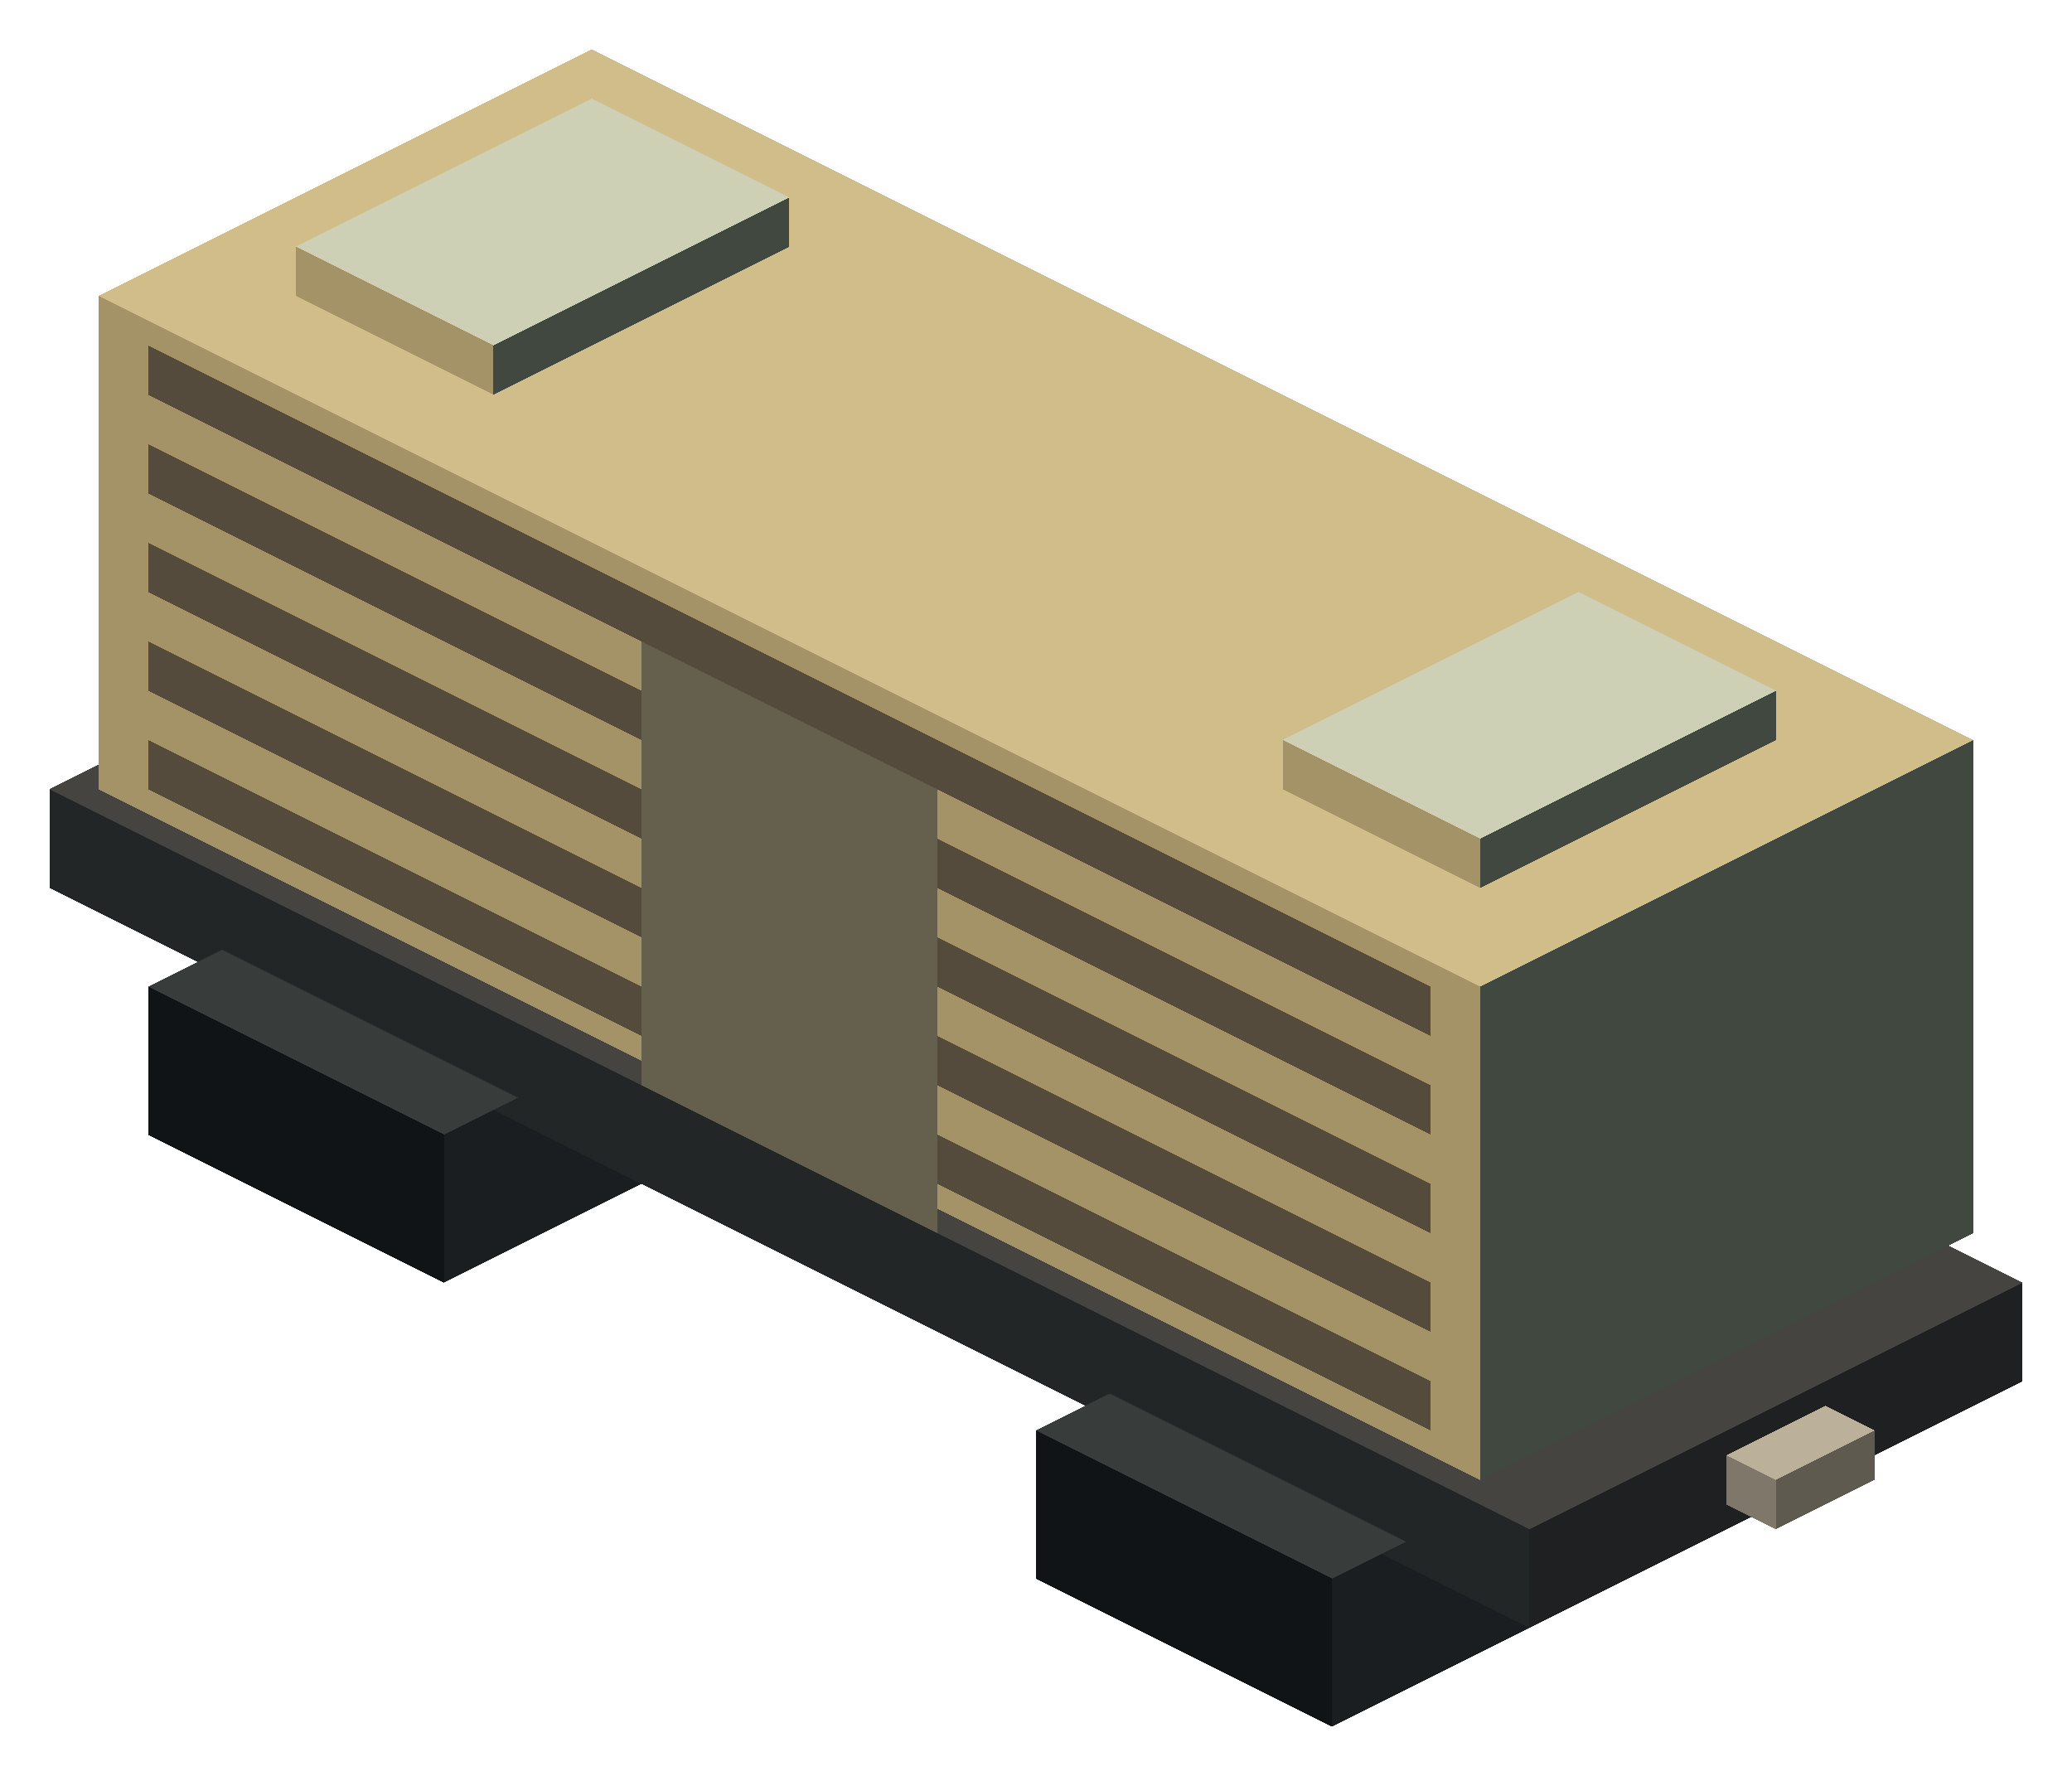
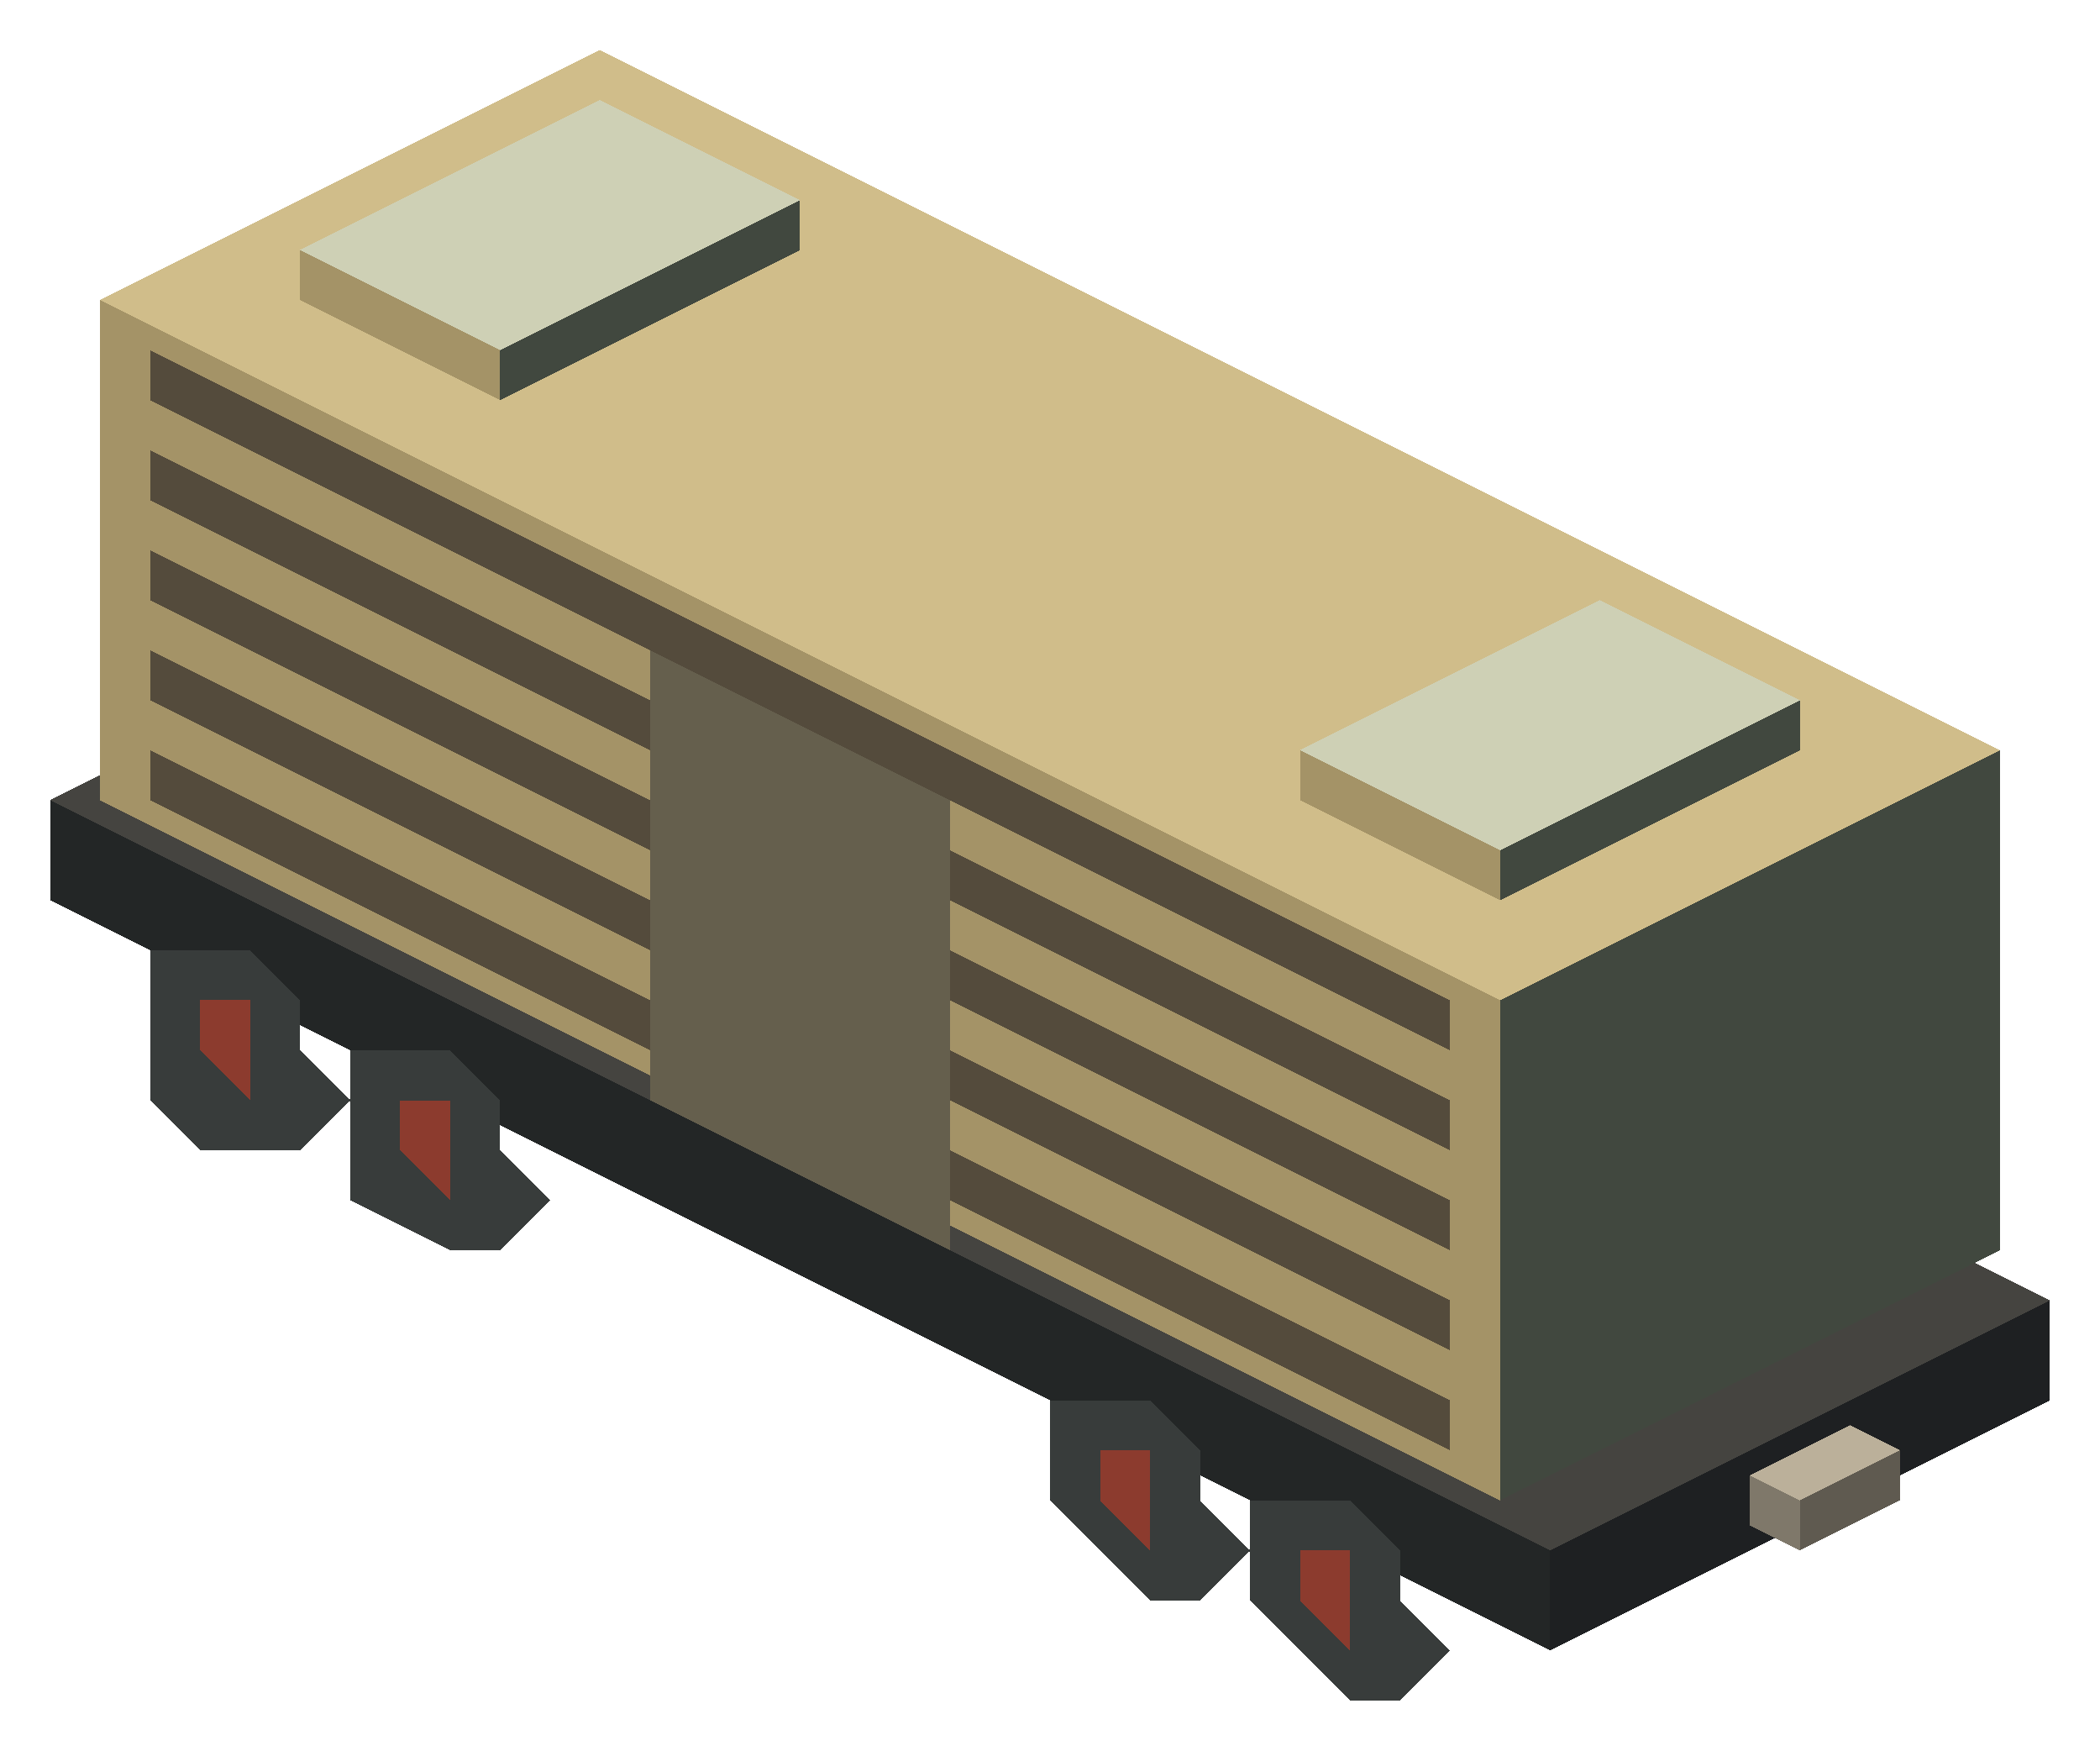
- <svg xmlns="http://www.w3.org/2000/svg" width="42" height="36" viewBox="0 0 42 36" shape-rendering="crispEdges" data-template="railyard-car-refrigerated-ice" data-anchor-x="6" data-anchor-y="18" data-length-m="15">
+ <svg xmlns="http://www.w3.org/2000/svg" width="42" height="35" viewBox="0 0 42 35" shape-rendering="crispEdges" data-template="railyard-car-refrigerated-ice" data-anchor-x="6" data-anchor-y="18" data-length-m="15">
  <g id="silhouette-underlays">
    <path d="M4,14 6,13 8,14 8,15 6,16 4,15Z" fill="#5f5a50" />
-     <path d="M3,20 15,14 21,17 21,20 9,26 3,23Z" fill="#1a1e20" />
-     <path d="M21,29 33,23 39,26 39,29 27,35 21,32Z" fill="#1a1e20" />
+     <path d="M6,18 12,15 18,18 18,19 12,22 6,19Z" fill="#1a1e20" />
+     <path d="M24,27 30,24 36,27 36,28 30,31 24,28Z" fill="#1a1e20" />
    <path d="M1,16 11,11 41,26 41,28 31,33 1,18Z" fill="#1e2022" />
    <path d="M2,6 12,1 40,15 40,25 30,30 2,16Z" fill="#41483f" />
    <path d="M13,13 19,16 19,25 13,22Z" fill="#41483f" />
    <path d="M3,15 29,28 29,29 3,16Z" fill="#41483f" />
    <path d="M3,13 29,26 29,27 3,14Z" fill="#41483f" />
    <path d="M3,11 29,24 29,25 3,12Z" fill="#41483f" />
    <path d="M3,9 29,22 29,23 3,10Z" fill="#41483f" />
    <path d="M3,7 29,20 29,21 3,8Z" fill="#41483f" />
    <path d="M6,5 12,2 16,4 16,5 10,8 6,6Z" fill="#41483f" />
    <path d="M26,15 32,12 36,14 36,15 30,18 26,16Z" fill="#41483f" />
    <path d="M34,29 36,28 38,29 38,30 36,31 34,30Z" fill="#5f5a50" />
  </g>
  <g id="coupler">
</g>
  <g id="trucks">
-     <path d="M3,20 9,23 9,26 3,23ZM21,29 27,32 27,35 21,32Z" fill="#111416" />
-     <path d="M13,24 9,26 9,23 10,22.5ZM31,33 31,33 27,35 27,32 28,31.5Z" fill="#1a1e20" />
-     <path d="M4.5,19.25 10.5,22.25 9,23 3,20ZM22.5,28.25 28.5,31.25 27,32 21,29Z" fill="#383c3b" />
+ </g>
+   <g id="wheels">
+     <path d="M4,23 3,22 3,21ZM4,23 3,21 3,20ZM4,23 3,20 3,19ZM4,23 3,19 4,19ZM4,23 4,19 5,19ZM4,23 4,19 5,19ZM4.4,21.4 4,23 4,21ZM4.4,21.4 4,21 4,19 5,19ZM4.4,21.4 4,21 4,19 5,19ZM4.4,21.4 4,21 4,19 5,19ZM4.75,20 4,20 4,19 5,19ZM4.75,20 4.4,21.4 4,21 4,20ZM4.75,20 4.4,21.4 4,21 4,20ZM4,23 5,19 6,20ZM4,23 5,19 6,20ZM4.8,21.8 4,23 4.4,21.4ZM4.8,21.8 4.4,21.4 5,19 6,20ZM4.8,21.8 4.4,21.4 5,19 6,20ZM4.8,21.8 4.4,21.4 5,19 6,20ZM6,20 4.75,20 5,19 6,20ZM4.8,21.8 4.4,21.4 4.75,20 6,20 6,20ZM5,21.5 5,20 6,20 6,20ZM5,21.5 4.8,21.8 4.4,21.4 4.75,20 5,20ZM4,23 6,20 6,21ZM4,23 6,20 6,21ZM5,22 4,23 4.8,21.8ZM5,22 4.8,21.8 6,20 6,21ZM5,22 4.8,21.8 6,20 6,21ZM5,22 4.8,21.8 6,20 6,21ZM5,22 4.8,21.8 6,20 6,21ZM5,22 5,22 5,21.5 6,20 6,21ZM5,22 5,22 4.8,21.8 5,21.5ZM4,23 6,21 7,22ZM6,23 4,23 7,22ZM9,25 7,24 7,23ZM9,25 7,23 7,22ZM9,25 7,22 7,21ZM9,25 7,21 8,21ZM9,25 7,21 8,21ZM8.667,23.667 9,25 8,23ZM8.667,23.667 8,23 7,21 8,21ZM8,21 8,23 8,23 7,21 8,21ZM8.667,23.667 8,23 8,23 8,21 8,21ZM8.667,23.667 8,23 8,23 8,21 8,21ZM8.25,22 8,22 8,21 8,21ZM8.25,22 8.667,23.667 8,23 8,23 8,22ZM8.25,22 8.667,23.667 8,23 8,23 8,22ZM9,25 8,21 9,21ZM9,25 8,21 9,21ZM9,24 9,25 8.667,23.667ZM9,24 8.667,23.667 8,21 9,21ZM9,24 8.667,23.667 8,21 9,21ZM9,24 8.667,23.667 8,21 9,21ZM9,22 8.25,22 8,21 9,21ZM9,22 9,24 8.667,23.667 8.25,22ZM9,22 9,24 8.667,23.667 8.25,22ZM9,25 9,21 10,22ZM9,25 10,22 10,23ZM9,25 10,23 11,24ZM10,25 9,25 11,24Z" fill="#383c3b" />
+     <path d="M5,22 5,22 5,22 4,21 4,21 4,20 4,20 4,20 5,20 5,20 5,21 5,21ZM9,24 9,24 9,24 8,23 8,23 8,22 8,22 8,22 9,22 9,22 9,23 9,23Z" fill="#8c3b2e" />
+   </g>
+   <g id="trucks">
+ </g>
+   <g id="wheels">
+     <path d="M22,31 21,30 21,29ZM23,32 22,31 21,29ZM23,32 21,29 21,28ZM23,32 21,28 22,28ZM23,32 21,28 22,28ZM22.667,30.667 23,32 22,30ZM22.667,30.667 22,30 21,28 22,28ZM22,28 22,30 22,30 21,28 22,28ZM22.667,30.667 22,30 22,30 22,28 22,28ZM22.667,30.667 22,30 22,30 22,28 22,28ZM22.25,29 22,29 22,28 22,28ZM22.25,29 22.667,30.667 22,30 22,30 22,29ZM22.25,29 22.667,30.667 22,30 22,30 22,29ZM23,32 22,28 23,28ZM23,32 22,28 23,28ZM23,31 23,32 22.667,30.667ZM23,31 22.667,30.667 22,28 23,28ZM23,31 22.667,30.667 22,28 23,28ZM23,31 22.667,30.667 22,28 23,28ZM23,29 22.25,29 22,28 23,28ZM23,29 23,31 22.667,30.667 22.25,29ZM23,29 23,31 22.667,30.667 22.25,29ZM23,32 23,28 24,29ZM23,32 24,29 24,30ZM23,32 24,30 25,31ZM24,32 23,32 25,31ZM26,33 25,32 25,31ZM27,34 26,33 25,31ZM27,34 25,31 25,30ZM27,34 25,30 26,30ZM27,34 25,30 26,30ZM26.667,32.667 27,34 26,32ZM26.667,32.667 26,32 25,30 26,30ZM26,30 26,32 26,32 25,30 26,30ZM26.667,32.667 26,32 26,32 26,30 26,30ZM26.667,32.667 26,32 26,32 26,30 26,30ZM26.25,31 26,31 26,30 26,30ZM26.25,31 26.667,32.667 26,32 26,32 26,31ZM26.25,31 26.667,32.667 26,32 26,32 26,31ZM27,34 26,30 27,30ZM27,34 26,30 27,30ZM27,33 27,34 26.667,32.667ZM27,33 26.667,32.667 26,30 27,30ZM27,33 26.667,32.667 26,30 27,30ZM27,33 26.667,32.667 26,30 27,30ZM27,31 26.25,31 26,30 27,30ZM27,31 27,33 26.667,32.667 26.25,31ZM27,31 27,33 26.667,32.667 26.25,31ZM27,34 27,30 28,31ZM27,34 28,31 28,32ZM27,34 28,32 29,33ZM28,34 27,34 29,33Z" fill="#383c3b" />
+     <path d="M23,31 23,31 23,31 22,30 22,30 22,29 22,29 22,29 23,29 23,29 23,30 23,30ZM27,33 27,33 27,33 26,32 26,32 26,31 26,31 26,31 27,31 27,31 27,32 27,32Z" fill="#8c3b2e" />
  </g>
  <g id="underframe">
-     <path d="M1,17.5 1,16 31,31 31,32.5ZM28.5,31.25 31,32.5 31,33 28,31.5ZM10.5,22.25 16.091,25.045 22.5,28.25 22,28.5 10,22.5ZM1,17.5 4.5,19.25 4,19.5 1,18Z" fill="#232626" />
+     <path d="M1,16 2.429,16.714 3,19 1,18ZM2.429,16.714 7,19 3,19 3,19ZM5,19 5,19 6,19 7,21 7,21ZM7,21 6,19 7,19 11,21 7,21 7,21ZM9,21 9,21 11,21 19.667,25.333 21,28 11,23ZM19.667,25.333 25,28 21,28 21,28ZM23,28 23,28 24,28 25,30 25,30ZM25,30 24,28 25,28 29,30 25,30 25,30ZM27,30 27,30 29,30 31,31 31,33 29,32ZM28,31 28,31 29,32 28,31.5ZM24,29 24,29 25,30 24,29.5ZM10,22 10,22 11,23 10,22.5ZM6,20 6,20 7,21 6,20.5Z" fill="#232626" />
    <path d="M36,29 35,29.5 34.5,29.25 36,28.5ZM41,27.5 38,29 36.5,28.25 41,26ZM37,28.5 36,29 36,28.5 36.5,28.25ZM38,29 41,27.5 41,28 38,29.5ZM35.5,30.75 31,33 31,31 33.5,29.75ZM35,29.5 35,30.5 33.5,29.75 34.5,29.25Z" fill="#1e2022" />
    <path d="M2,15.5 2,16.5 1,16ZM30,30 39.5,25.25 41,26 31,31 30,30.5ZM2,16 13,21.5 13,22 2,16.5ZM19,24.5 30,30 30,30.5 19,25Z" fill="#454440" />
  </g>
  <g id="body">
    <path d="M2,6.5 2,6 30,20 30,20.5ZM29,21 29,20 30,20.5 30,21.5ZM3,8 2,7.5 2,6.5 3,7ZM19,17 19,16 30,21.5 30,22.5ZM29,24 29,22 30,22.5 30,24.5ZM29,23 29,24 19,19 19,18ZM29,26 29,24 30,24.5 30,26.5ZM29,25 29,26 19,21 19,20ZM29,28 29,26 30,26.5 30,28.5ZM29,27 29,28 19,23 19,22ZM29,28 30,28.5 30,30 29,29.5ZM19,24 29,29 29,29.5 19,24.5ZM2,8.5 2,7.5 13,13 13,14ZM2,10.5 2,9.5 13,15 13,16ZM3,10 2,9.5 2,8.5 3,9ZM2,12.5 2,11.5 13,17 13,18ZM3,12 2,11.5 2,10.5 3,11ZM2,14.5 2,13.5 13,19 13,20ZM3,14 2,13.5 2,12.5 3,13ZM2,15.5 13,21 13,21.5 2,16ZM3,16 2,15.5 2,14.5 3,15Z" fill="#a49367" />
    <path d="M40,25 30,30 30,20 40,15Z" fill="#41483f" />
    <path d="M6,4 6,8 2,6ZM31,17.5 38,14 40,15 33,18.5ZM30,11 17,4.5 18,4 30,10ZM30,11 30,13 26,15 11,7.5 17,4.5ZM36,14 30,11 30,10 37,13.5ZM32,12 30,13 30,11ZM36,15 36,14 37,13.5 38,14ZM10,3 6,5 6,5 6,4 10,2ZM16,4 11,1.5 12,1 17,3.5ZM12,2 10,3 10,2 11,1.5ZM16,5 16,4 17,3.5 18,4ZM10,8 11,7.5 26,15 26,18 10,10ZM30,18 31,17.5 33,18.5 30,20 30,20ZM26,16 30,18 30,20 30,20 26,18ZM6,6 10,8 10,10 6,8Z" fill="#d0bd8a" />
  </g>
  <g id="door">
    <path d="M13,13 19,16 19,25 13,22Z" fill="#655f4d" />
    <path d="M19,23 29,28 29,29 19,24ZM3,15 13,20 13,21 3,16ZM19,21 29,26 29,27 19,22ZM3,13 13,18 13,19 3,14ZM19,19 29,24 29,25 19,20ZM3,11 13,16 13,17 3,12ZM19,17 29,22 29,23 19,18ZM3,9 13,14 13,15 3,10ZM3,7 29,20 29,21 3,8Z" fill="#544b3c" />
  </g>
  <g id="ice-hatches">
    <path d="M6,5 10,7 10,8 6,6ZM26,15 30,17 30,18 26,16Z" fill="#a49367" />
    <path d="M16,5 10,8 10,7 16,4ZM36,15 30,18 30,17 36,14Z" fill="#41483f" />
    <path d="M12,2 16,4 10,7 6,5ZM32,12 36,14 30,17 26,15Z" fill="#ced0b5" />
  </g>
  <g id="coupler">
    <path d="M36,30.5 36,31 35.5,30.75ZM35,29.5 36,30 36,30.5 35.5,30.75 35,30.5Z" fill="#7f786a" />
    <path d="M38,30 36,31 36,30 38,29Z" fill="#5f5a50" />
    <path d="M37,28.5 38,29 36,30 35,29.5Z" fill="#bbb09a" />
  </g>
</svg>
